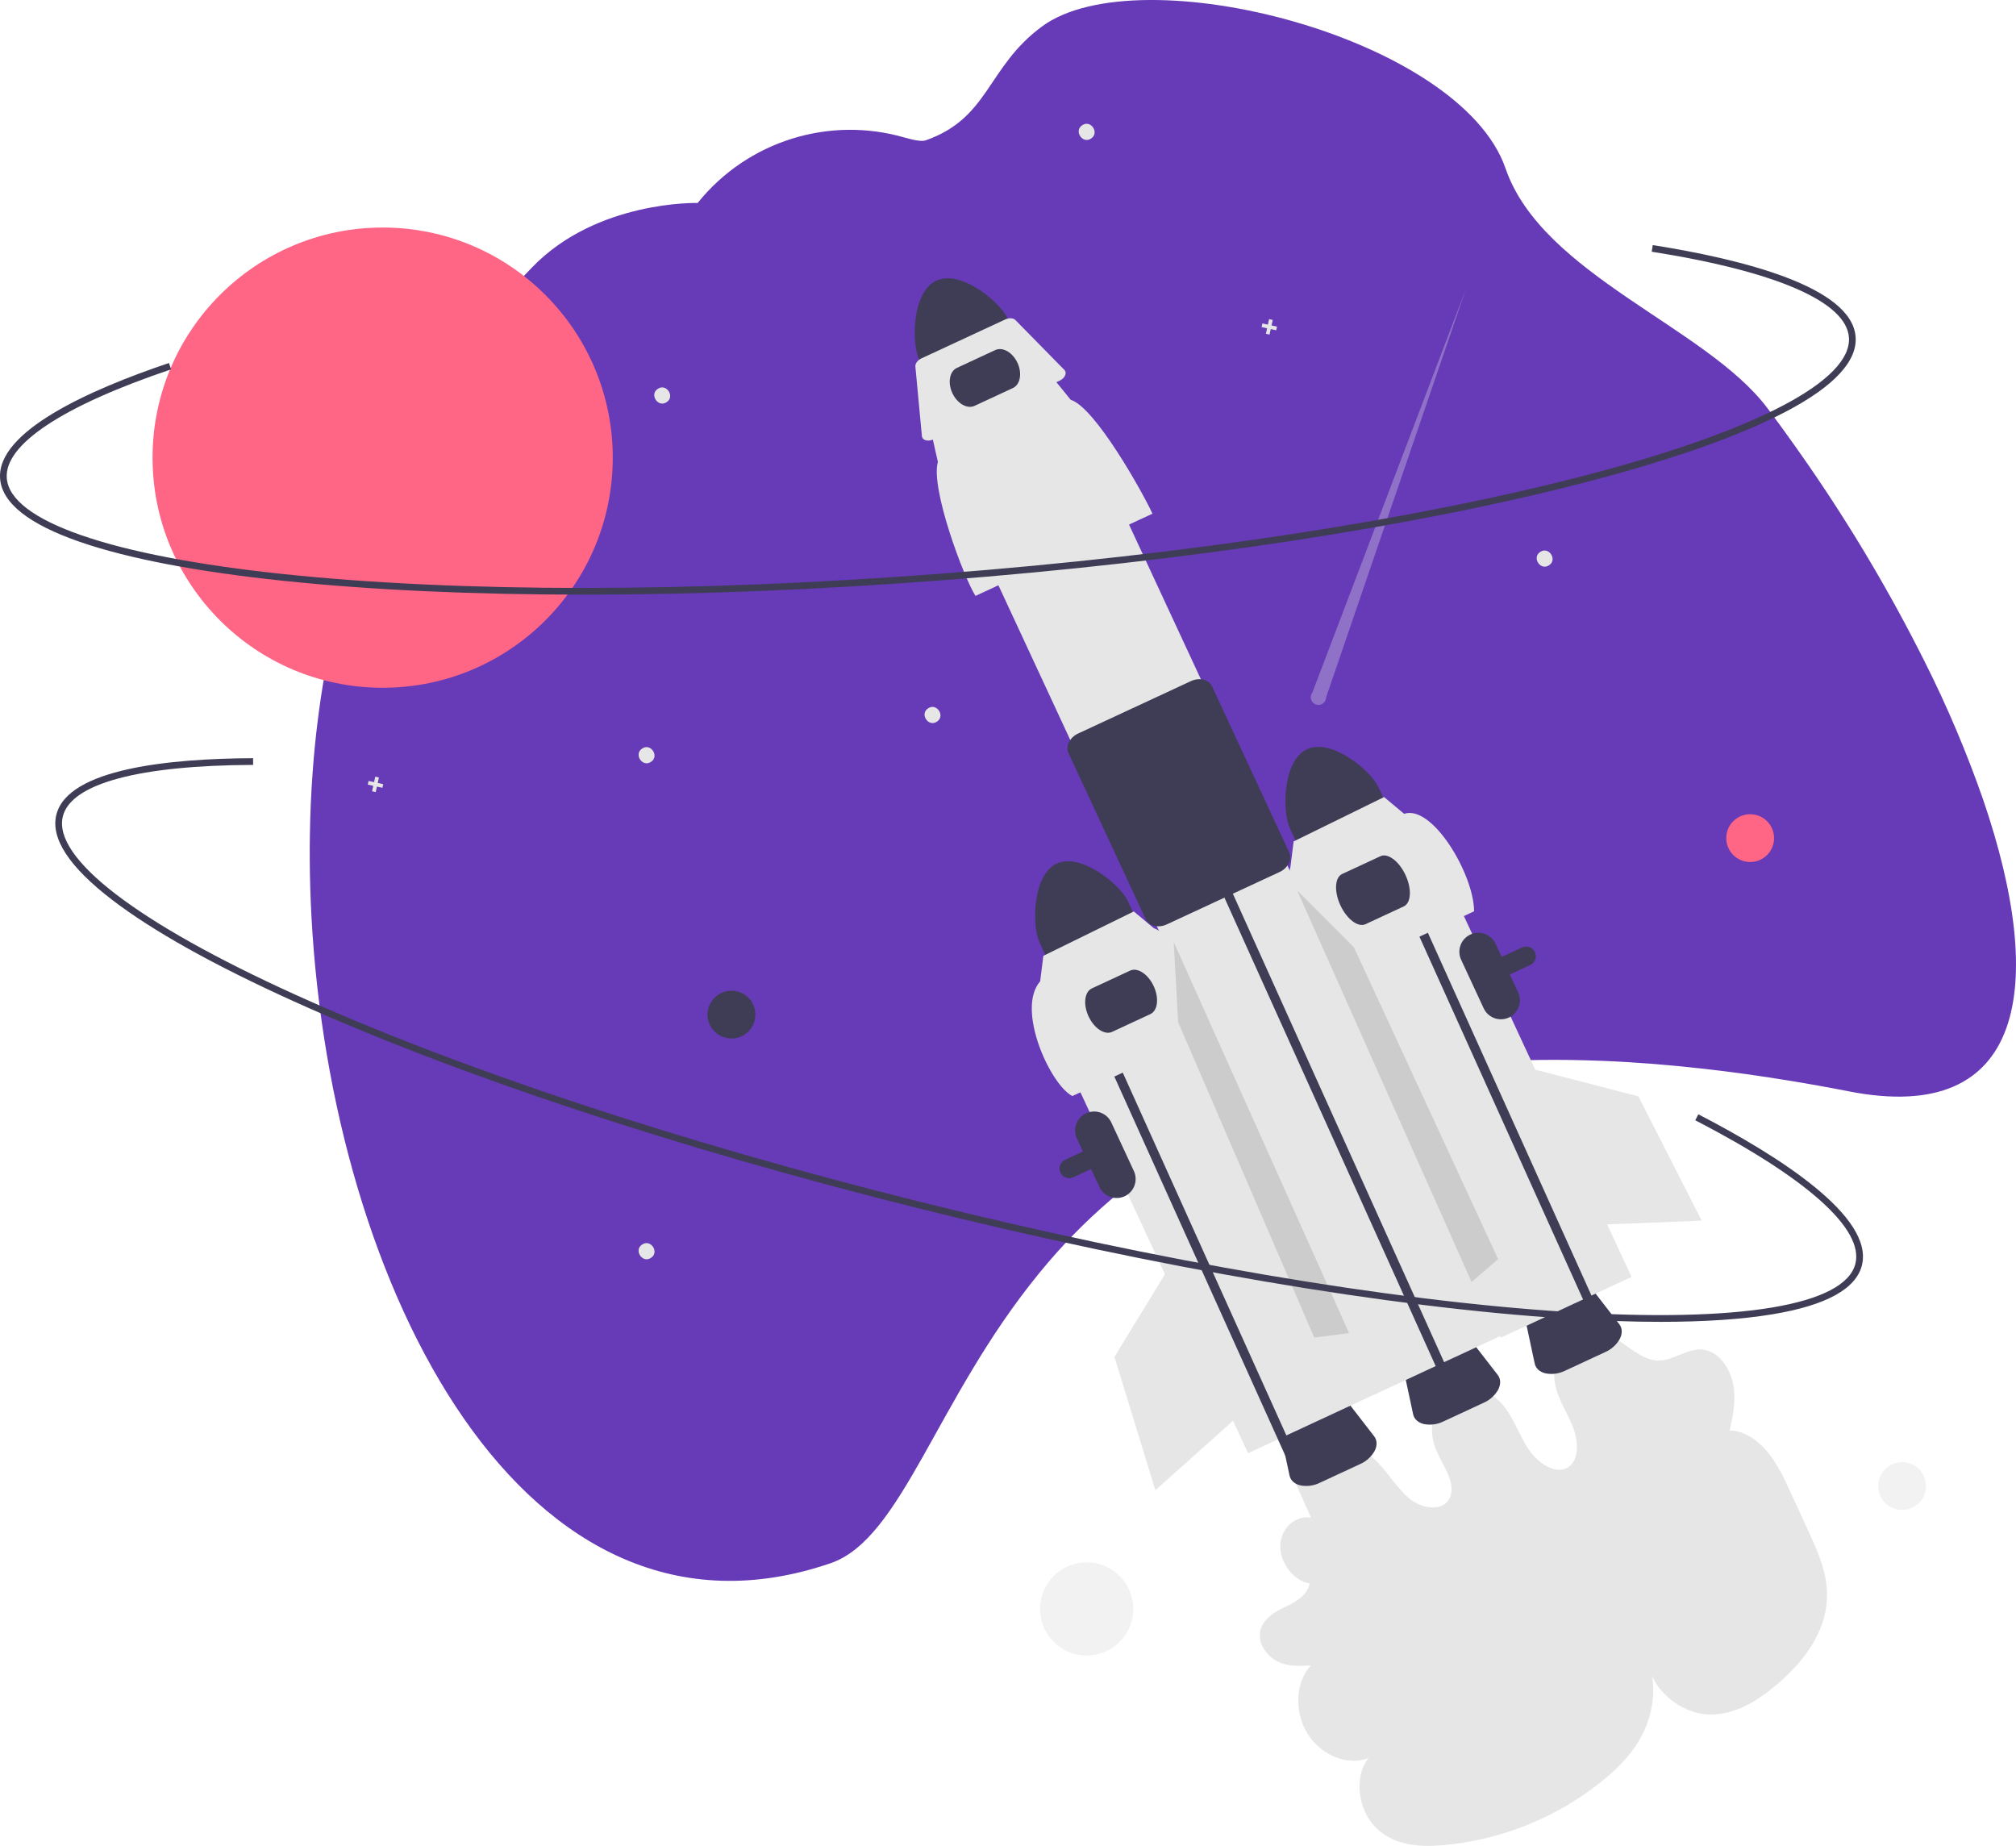
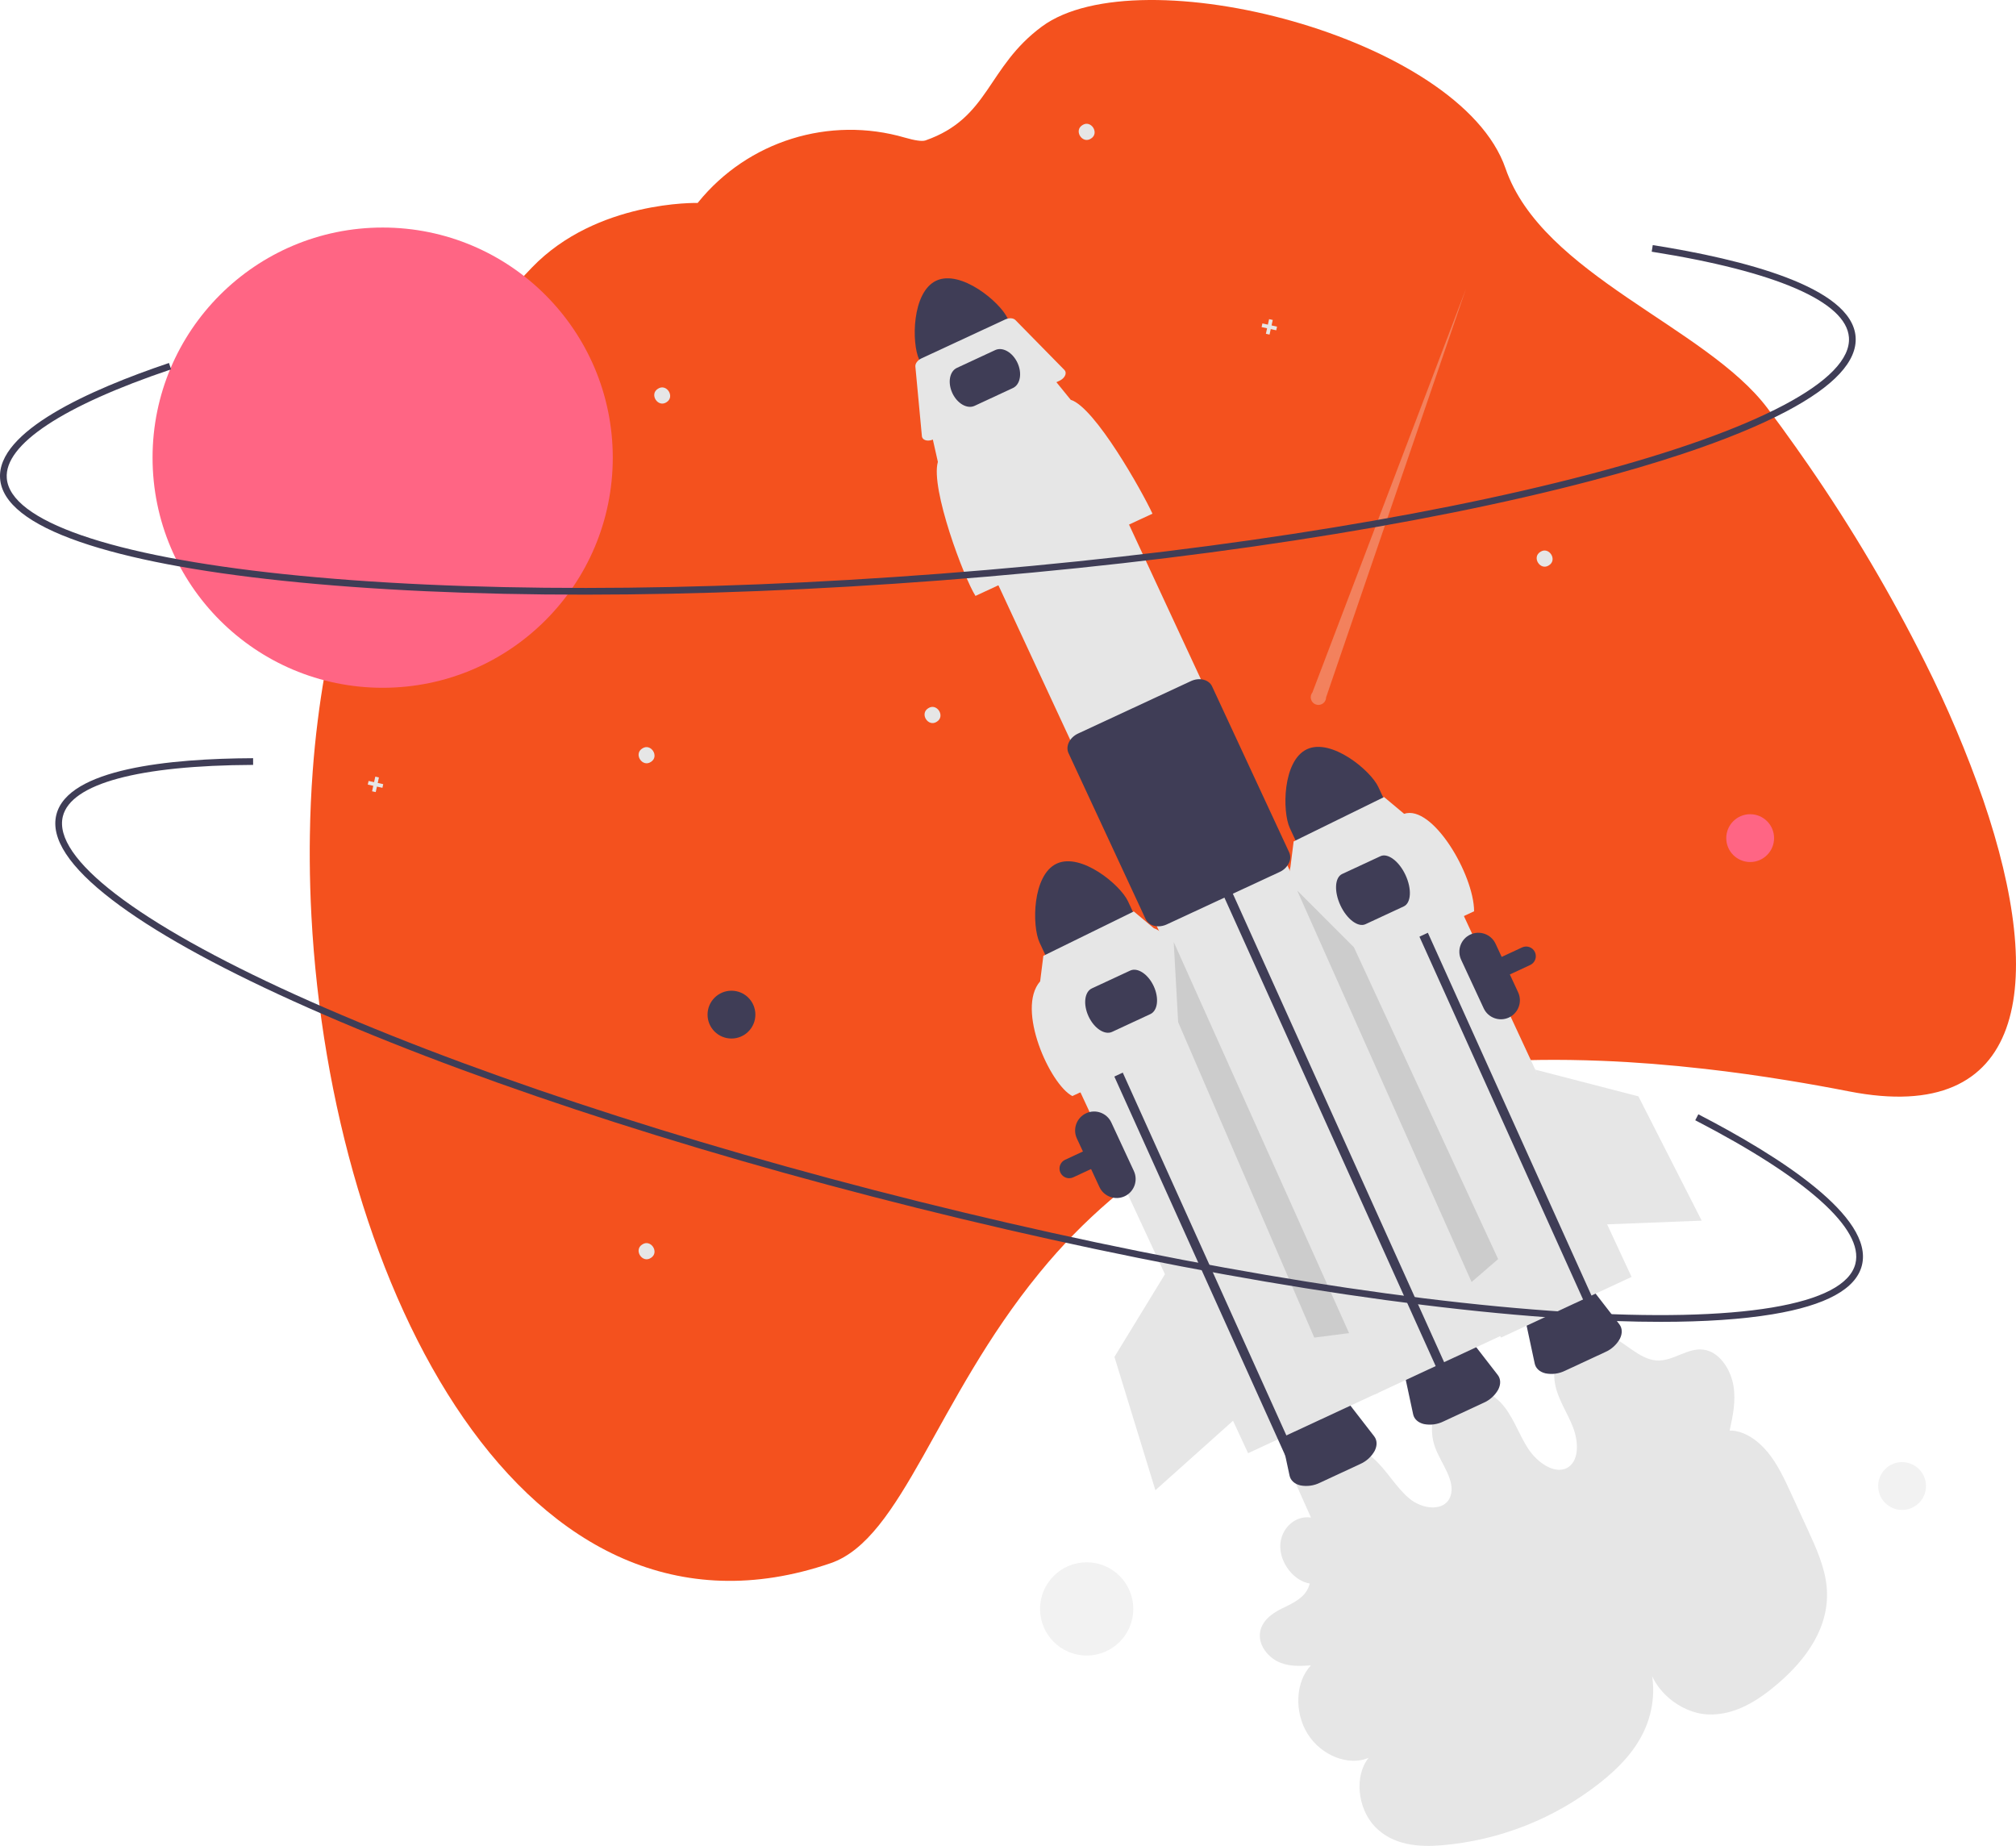
<svg xmlns="http://www.w3.org/2000/svg" data-name="Layer 1" width="902.419" height="826.207" viewBox="0 0 902.419 826.207">
  <path d="M726.95,696.708l8.672,19.444c-7.049-1.122-13.604,4.898-13.751,12.629s6.14,15.774,13.189,16.873c-1.347,6.002-7.161,8.649-12.207,11.075s-10.485,6.45-10.11,12.845c.301,5.135,4.548,9.669,9.058,11.492s9.241,1.543,13.809,1.237c-6.921,7.24-7.596,20.848-1.517,30.611s18.217,14.569,27.305,10.811c-6.422,7.989-5.027,22.618,2.943,30.862,8.034,8.311,19.678,9.115,29.857,8.24a132.238,132.238,0,0,0,71.007-28.14c7.782-6.183,15.05-13.456,19.49-22.941s5.747-21.496,1.612-32.29c1.115,13.522,14.65,24.203,26.826,24.8s22.807-6.261,31.841-14.081c12.014-10.4,23.137-24.979,21.488-42.967-.816-8.905-4.706-17.469-8.521-25.765l-7.396-16.083c-2.986-6.493-6.039-13.095-10.533-18.544s-10.731-9.667-16.973-9.626c1.427-6.52,2.861-13.283,1.665-20.211s-5.776-14.101-12.004-15.723c-7.927-2.065-14.645,5.25-22.616,4.561-7.671-.664-14.01-8.362-21.459-11.412a17.178,17.178,0,0,0-18.537,3.206c-4.722,4.61-6.69,12.398-4.996,19.767,1.484,6.455,5.435,12.149,7.832,18.375s2.77,14.231-1.835,17.631c-5.557,4.103-14.014-1.48-18.356-8.235s-6.834-14.933-12.324-20.614c-6.479-6.705-16.621-8.276-23.293-3.608s-9.222,15.119-5.859,24.004c2.75,7.264,9.049,14.614,6.864,21.454-2.309,7.23-12.413,6.314-18.507,1.205s-10.141-12.806-16.161-18.03c-6.114-5.306-14.098-7.63-21.107-6.146a21.731,21.731,0,0,0-15.573,13.915" transform="translate(-148.7907 -36.89661)" fill="#e6e6e6" />
  <path d="M867.347,642.066l-17.993,8.36a13.812,13.812,0,0,1-8.734,1.177c-2.612-.618-4.377-2.215-4.841-4.383l-4.187-19.554c-.79-3.689,2.265-8.053,7.264-10.376l9.937-4.617c4.999-2.323,10.305-1.843,12.614,1.14l12.244,15.81c1.358,1.753,1.44,4.132.228,6.527A13.812,13.812,0,0,1,867.347,642.066Z" transform="translate(-148.7907 -36.89661)" fill="#3f3d56" />
-   <path d="M309.43,280.659A353.998,353.998,0,0,1,386.932,156.602c29.006-30.112,74.15-28.861,74.15-28.861l.258-.32A87.58,87.58,0,0,1,553.893,98.509c4.304,1.235,7.615,1.783,9.189,1.232,28.707-10.047,27.358-32.724,52.126-50.993,43.367-31.987,187.211,4.654,207.494,63.514,16.439,47.705,89.82,70.827,117.236,107.317q6.431,8.559,12.618,17.316,2.901,4.068,5.737,8.198a730.428,730.428,0,0,1,52.147,88.155,514.113,514.113,0,0,1,26.101,61.684c28.591,83.582,18.814,145.855-60.021,130.47q-13.998-2.739-27.324-4.901-19.296-3.149-37.246-5.176-24.172-2.749-45.994-3.602-7.337-.295-14.405-.396c-69.67-.966-121.349,12.146-160.719,32.502q-10.011,5.163-18.973,10.923a236.054,236.054,0,0,0-26.08,19.319,254.898,254.898,0,0,0-31.422,32.197l-.522.639c-46.048,56.326-61.203,118.682-93.235,129.661C383.674,783.51,297.074,613.35,288.193,446.896q-.673-12.582-.743-25.091-.042-5.592.055-11.154c.141-9.673.567-19.285,1.281-28.78q.4-5.445.928-10.833c.388-3.873.81-7.724,1.298-11.55C294.495,331.442,300.589,304.758,309.43,280.659Z" transform="translate(-148.7907 -36.89661)" fill="#673ab7" />
+   <path d="M309.43,280.659A353.998,353.998,0,0,1,386.932,156.602c29.006-30.112,74.15-28.861,74.15-28.861l.258-.32A87.58,87.58,0,0,1,553.893,98.509c4.304,1.235,7.615,1.783,9.189,1.232,28.707-10.047,27.358-32.724,52.126-50.993,43.367-31.987,187.211,4.654,207.494,63.514,16.439,47.705,89.82,70.827,117.236,107.317q6.431,8.559,12.618,17.316,2.901,4.068,5.737,8.198a730.428,730.428,0,0,1,52.147,88.155,514.113,514.113,0,0,1,26.101,61.684c28.591,83.582,18.814,145.855-60.021,130.47q-13.998-2.739-27.324-4.901-19.296-3.149-37.246-5.176-24.172-2.749-45.994-3.602-7.337-.295-14.405-.396c-69.67-.966-121.349,12.146-160.719,32.502q-10.011,5.163-18.973,10.923a236.054,236.054,0,0,0-26.08,19.319,254.898,254.898,0,0,0-31.422,32.197l-.522.639c-46.048,56.326-61.203,118.682-93.235,129.661C383.674,783.51,297.074,613.35,288.193,446.896q-.673-12.582-.743-25.091-.042-5.592.055-11.154c.141-9.673.567-19.285,1.281-28.78q.4-5.445.928-10.833c.388-3.873.81-7.724,1.298-11.55C294.495,331.442,300.589,304.758,309.43,280.659Z" transform="translate(-148.7907 -36.89661)" fill="#F4511E" />
  <path d="M733.834,372.24c-10.935,5.091-11.115,27.895-7.686,35.284l6.214,13.374,39.609-18.403-6.214-13.374C762.321,381.735,744.777,367.166,733.834,372.24Z" transform="translate(-148.7907 -36.89661)" fill="#3f3d56" />
  <path d="M627.393,564.256a4.333,4.333,0,0,1-4.07-5.819,4.3,4.3,0,0,1,2.243-2.44L830.12,460.958a4.33,4.33,0,0,1,5.752,2.102,4.336,4.336,0,0,1-2.103,5.752h-0L629.215,563.85A4.306,4.306,0,0,1,627.393,564.256Z" transform="translate(-148.7907 -36.89661)" fill="#3f3d56" />
  <rect x="771.788" y="414.474" width="64.474" height="217.68" transform="translate(-294.4339 350.6066) rotate(-24.9202)" fill="#e6e6e6" />
  <path d="M567.905,162.514c-10.935,5.091-11.115,27.895-7.686,35.284l6.214,13.374,39.609-18.403L599.827,179.395C596.392,172.009,578.848,157.44,567.905,162.514Z" transform="translate(-148.7907 -36.89661)" fill="#3f3d56" />
  <path d="M812.919,664.761l-17.993,8.36a13.812,13.812,0,0,1-8.734,1.177c-2.612-.618-4.377-2.215-4.841-4.383l-4.187-19.554c-.79-3.689,2.265-8.053,7.264-10.376l9.937-4.617c4.999-2.323,10.305-1.843,12.614,1.14L819.224,652.319c1.358,1.753,1.44,4.132.228,6.527A13.812,13.812,0,0,1,812.919,664.761Z" transform="translate(-148.7907 -36.89661)" fill="#3f3d56" />
  <path d="M757.601,692.207,739.608,700.566a13.812,13.812,0,0,1-8.734,1.177c-2.612-.618-4.377-2.215-4.841-4.383l-4.187-19.554c-.79-3.689,2.265-8.053,7.264-10.376l9.937-4.617c4.999-2.323,10.305-1.843,12.614,1.14l12.244,15.81c1.358,1.753,1.44,4.132.228,6.527A13.812,13.812,0,0,1,757.601,692.207Z" transform="translate(-148.7907 -36.89661)" fill="#3f3d56" />
  <rect x="668.302" y="227.978" width="64.474" height="440.016" transform="translate(-272.3289 299.9887) rotate(-24.9202)" fill="#e6e6e6" />
  <polyline points="548.951 403.691 542.39 389.254 546.167 387.512 552.708 401.903 647.423 611.909 643.65 613.662" fill="#3f3d56" />
  <polyline points="622.951 391.691 616.39 377.254 620.167 375.512 626.708 389.903 721.423 599.909 717.65 601.662" fill="#3f3d56" />
  <path d="M664.671,266.814l-79.226,36.809c-5.044-7.847-20.249-48.06-16.835-59.991l-2.563-11.378,54.703-25.416,7.322,9.007C638.942,219.18,660.102,256.951,664.671,266.814Z" transform="translate(-148.7907 -36.89661)" fill="#e6e6e6" />
  <path d="M623.037,207.325l-56.451,26.228c-2.084.968-4.303.612-4.956-.795a1.952,1.952,0,0,1-.172-.643l-2.922-31.168c-.125-1.335,1.017-2.847,2.761-3.658L598.734,179.896c1.744-.81,3.637-.708,4.576.249l21.936,22.334c1.122,1.142.513,3.098-1.361,4.367A6.081,6.081,0,0,1,623.037,207.325Z" transform="translate(-148.7907 -36.89661)" fill="#e6e6e6" />
  <path d="M667.313,451.514a7.626,7.626,0,0,1-1.814-.214,5.604,5.604,0,0,1-3.896-3.025L627.09,373.992c-1.428-3.075.489-7.008,4.274-8.767l50.536-23.48c3.786-1.76,8.027-.688,9.457,2.387l34.513,74.283a5.603,5.603,0,0,1-.201,4.929,8.506,8.506,0,0,1-4.074,3.838l-50.536,23.479A8.92,8.92,0,0,1,667.313,451.514Z" transform="translate(-148.7907 -36.89661)" fill="#3f3d56" />
  <rect x="658.612" y="466.208" width="64.474" height="217.68" transform="translate(-326.7693 307.736) rotate(-24.9202)" fill="#e6e6e6" />
  <path d="M602.189,210.581l-17.147,7.967c-3.309,1.537-7.773-1.024-9.95-5.71s-1.256-9.749,2.053-11.286l17.147-7.967c3.309-1.537,7.773,1.024,9.95,5.71S605.498,209.044,602.189,210.581Z" transform="translate(-148.7907 -36.89661)" fill="#3f3d56" />
  <path d="M621.799,423.444c-10.935,5.091-11.115,27.895-7.686,35.284l6.214,13.374,39.609-18.403L653.722,440.324C650.287,432.939,632.742,418.37,621.799,423.444Z" transform="translate(-148.7907 -36.89661)" fill="#3f3d56" />
  <path d="M440.152,377.925c-3.862,2.573-7.815-3.551-3.878-6.01C440.135,369.342,444.088,375.466,440.152,377.925Z" transform="translate(-148.7907 -36.89661)" fill="#e6e6e6" />
  <path d="M842.152,289.925c-3.862,2.573-7.815-3.551-3.878-6.01C842.135,281.342,846.088,287.466,842.152,289.925Z" transform="translate(-148.7907 -36.89661)" fill="#e6e6e6" />
  <path d="M568.152,359.925c-3.862,2.573-7.815-3.551-3.878-6.01C568.135,351.342,572.088,357.466,568.152,359.925Z" transform="translate(-148.7907 -36.89661)" fill="#e6e6e6" />
  <path d="M440.152,599.925c-3.862,2.573-7.815-3.551-3.878-6.01C440.135,591.342,444.088,597.466,440.152,599.925Z" transform="translate(-148.7907 -36.89661)" fill="#e6e6e6" />
  <path d="M637.152,98.925c-3.862,2.573-7.815-3.551-3.878-6.01C637.135,90.342,641.088,96.466,637.152,98.925Z" transform="translate(-148.7907 -36.89661)" fill="#e6e6e6" />
  <path d="M447.152,216.925c-3.862,2.573-7.815-3.551-3.878-6.01C447.135,208.342,451.088,214.466,447.152,216.925Z" transform="translate(-148.7907 -36.89661)" fill="#e6e6e6" />
  <polygon points="571.639 146.2 569.182 145.661 569.72 143.203 568.082 142.844 567.543 145.302 565.086 144.764 564.727 146.402 567.184 146.941 566.646 149.398 568.284 149.757 568.823 147.299 571.28 147.838 571.639 146.2" fill="#e6e6e6" />
  <polygon points="171.542 350.978 169.085 350.439 169.623 347.982 167.985 347.623 167.446 350.08 164.988 349.542 164.629 351.18 167.087 351.719 166.549 354.177 168.187 354.535 168.726 352.078 171.183 352.616 171.542 350.978" fill="#e6e6e6" />
  <path d="M824.22,492.333a8.51,8.51,0,0,1-11.29-4.127l-10.113-21.765a8.5,8.5,0,0,1,15.417-7.163l10.113,21.765A8.51,8.51,0,0,1,824.22,492.333Z" transform="translate(-148.7907 -36.89661)" fill="#3f3d56" />
  <path d="M652.22,572.333a8.51,8.51,0,0,1-11.29-4.127l-10.113-21.765a8.5,8.5,0,0,1,15.417-7.163l10.113,21.765A8.51,8.51,0,0,1,652.22,572.333Z" transform="translate(-148.7907 -36.89661)" fill="#3f3d56" />
  <path d="M808.642,444.778l-67.806,31.503c-4.317-6.716-17.331-41.133-14.409-51.344l1.434-11.423,40.486-19.863,8.971,7.505C789.959,396.883,808.539,428.205,808.642,444.778Z" transform="translate(-148.7907 -36.89661)" fill="#e6e6e6" />
  <path d="M777.162,442.594l-17.147,7.967c-3.309,1.537-8.344-2.253-11.222-8.447s-2.528-12.487.781-14.024l17.147-7.967c3.309-1.537,8.344,2.253,11.222,8.447S780.471,441.056,777.162,442.594Z" transform="translate(-148.7907 -36.89661)" fill="#3f3d56" />
  <polyline points="482.951 446.691 476.39 432.254 480.167 430.512 486.708 444.903 581.423 654.909 577.65 656.662" fill="#3f3d56" />
  <path d="M696.607,495.981l-67.806,31.503c-10.003-5.165-25.291-38.961-14.409-51.344l1.434-11.423,40.486-19.863,8.971,7.505C674.587,455.214,692.697,487.541,696.607,495.981Z" transform="translate(-148.7907 -36.89661)" fill="#e6e6e6" />
  <path d="M663.732,490.793l-17.147,7.967c-3.309,1.537-8.03-1.579-10.524-6.945s-1.83-10.985,1.479-12.522l17.147-7.967c3.309-1.537,8.03,1.579,10.524,6.945S667.041,489.256,663.732,490.793Z" transform="translate(-148.7907 -36.89661)" fill="#3f3d56" />
  <circle cx="171.291" cy="204.845" r="103" fill="#ff6584" />
  <path d="M742.396,349.021l62.593-182.809L736.258,346.832a3.442,3.442,0,1,0,6.138,2.188Z" transform="translate(-148.7907 -36.89661)" fill="#f0f0f0" opacity="0.3" />
  <path d="M901.95,240.055q-18.38,6.108-40.751,12.001c-77.145,20.311-180.55,36.154-291.166,44.613-110.615,8.458-215.227,8.519-294.563.174-38.647-4.066-69.215-9.913-90.854-17.381-22.909-7.905-34.947-17.432-35.78-28.314-1.621-21.2,40.213-39.859,75.592-51.778l.958,2.843C176.801,218.581,150.678,235.879,151.828,250.919c1.464,19.156,46.644,34.806,123.955,42.94,79.162,8.327,183.581,8.263,294.021-.181,110.44-8.445,213.655-24.257,290.63-44.523,75.174-19.791,117.45-42.129,115.986-61.285-1.216-15.905-32.567-29.51-88.278-38.312l.468-2.963c40.48,6.396,89.093,18.708,90.801,41.047.832,10.882-9.618,22.127-31.059,33.424C936.131,227.503,920.601,233.856,901.95,240.055Z" transform="translate(-148.7907 -36.89661)" fill="#3f3d56" />
  <circle cx="783.425" cy="375.136" r="10.702" fill="#ff6584" />
  <circle cx="851.425" cy="665.136" r="10.702" fill="#f2f2f2" />
  <circle cx="486.425" cy="720.136" r="20.866" fill="#f2f2f2" />
  <circle cx="327.425" cy="454.136" r="10.702" fill="#3f3d56" />
  <polygon points="687.226 478.768 733.402 490.721 761.723 546.349 713.843 548.227 687.226 478.768" fill="#e6e6e6" />
  <polygon points="580.645 398.574 606.059 424.002 670.606 563.557 658.722 573.824 580.645 398.574" fill="#ccc" />
  <polygon points="525.386 421.624 527.38 457.52 588.304 598.694 603.88 596.688 525.386 421.624" fill="#ccc" />
  <polygon points="523.723 566.637 498.854 607.339 517.187 667.008 552.9 635.061 523.723 566.637" fill="#e6e6e6" />
  <path d="M892.195,628.544q-19.368,0-42.457-1.464c-79.614-5.056-182.738-22.633-290.376-49.492-107.638-26.859-206.93-59.794-279.585-92.734-35.393-16.047-62.556-31.236-80.735-45.147-19.247-14.727-27.666-27.564-25.024-38.153,5.148-20.629,50.731-25.142,88.064-25.295l.013,3c-51.268.21-81.514,8.387-85.166,23.022-4.652,18.64,33.287,47.741,104.087,79.841,72.496,32.868,171.605,65.739,279.073,92.557,107.467,26.816,210.401,44.363,289.84,49.408,77.579,4.928,124.743-2.938,129.395-21.578,3.862-15.477-21.598-38.275-71.689-64.198l1.379-2.664c36.397,18.836,78.646,45.852,73.222,67.589C979.592,613.823,966.13,621.199,942.22,625.157,928.59,627.413,911.85,628.544,892.195,628.544Z" transform="translate(-148.7907 -36.89661)" fill="#3f3d56" />
</svg>
